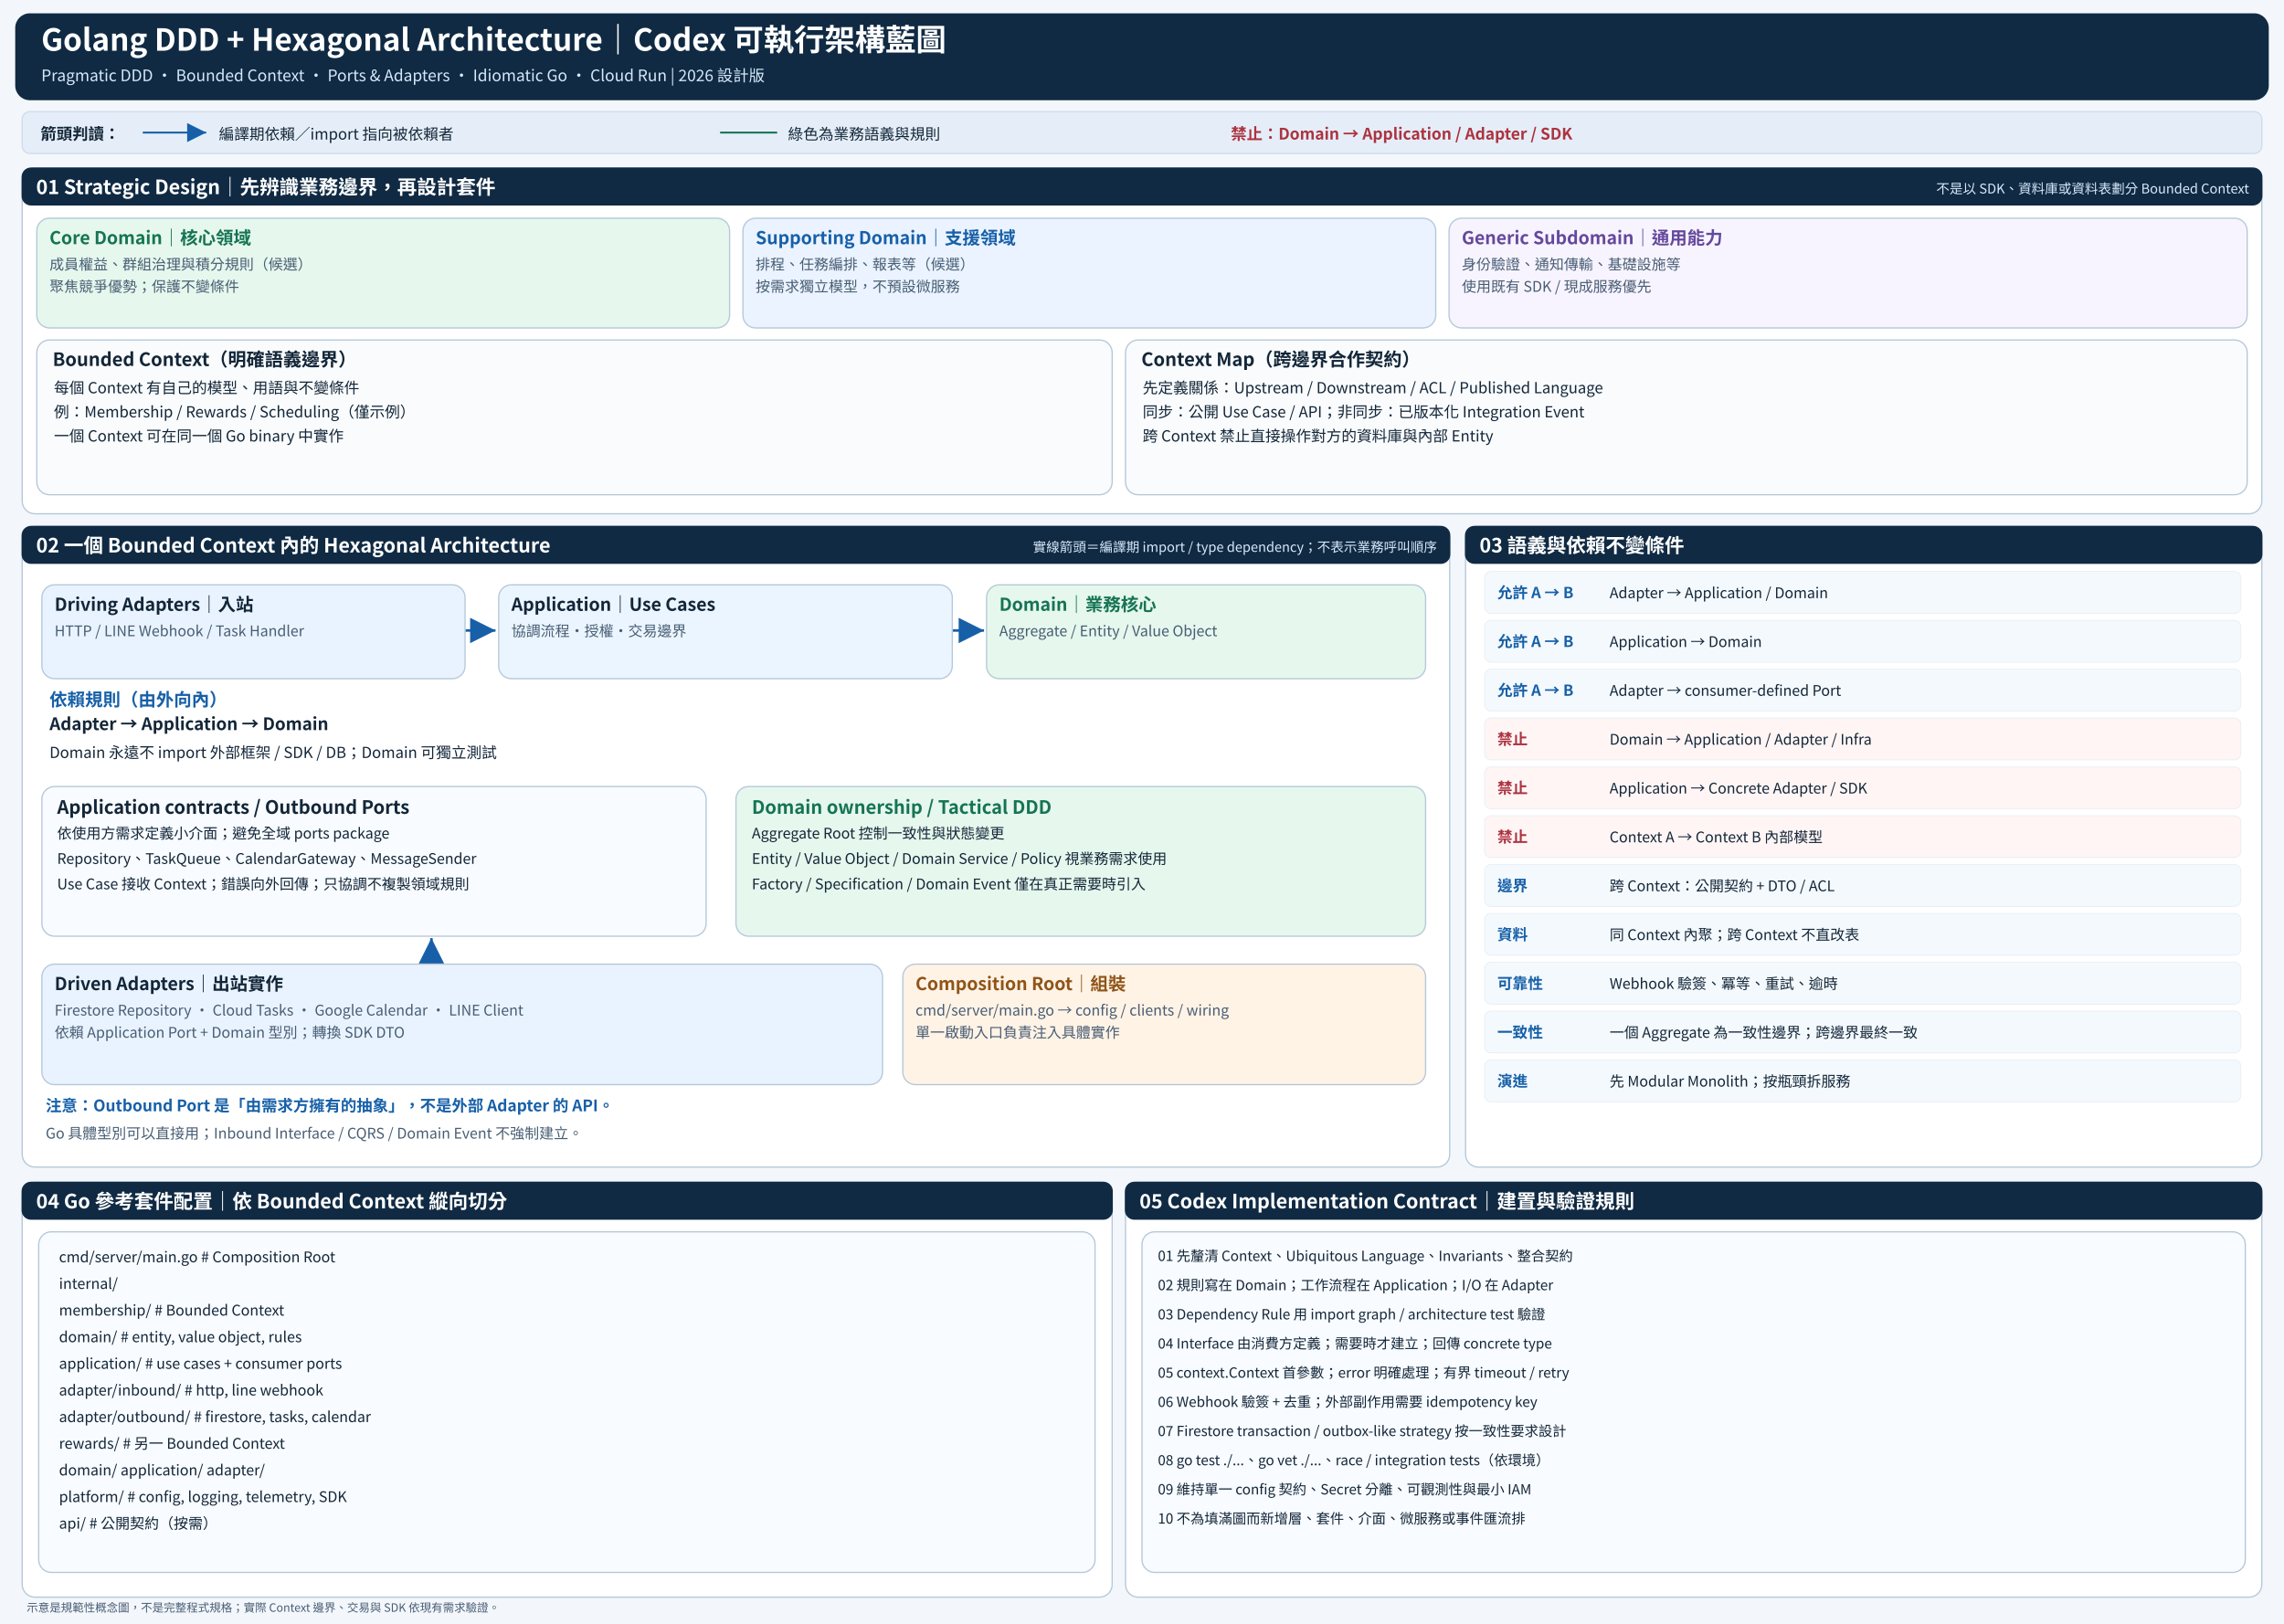
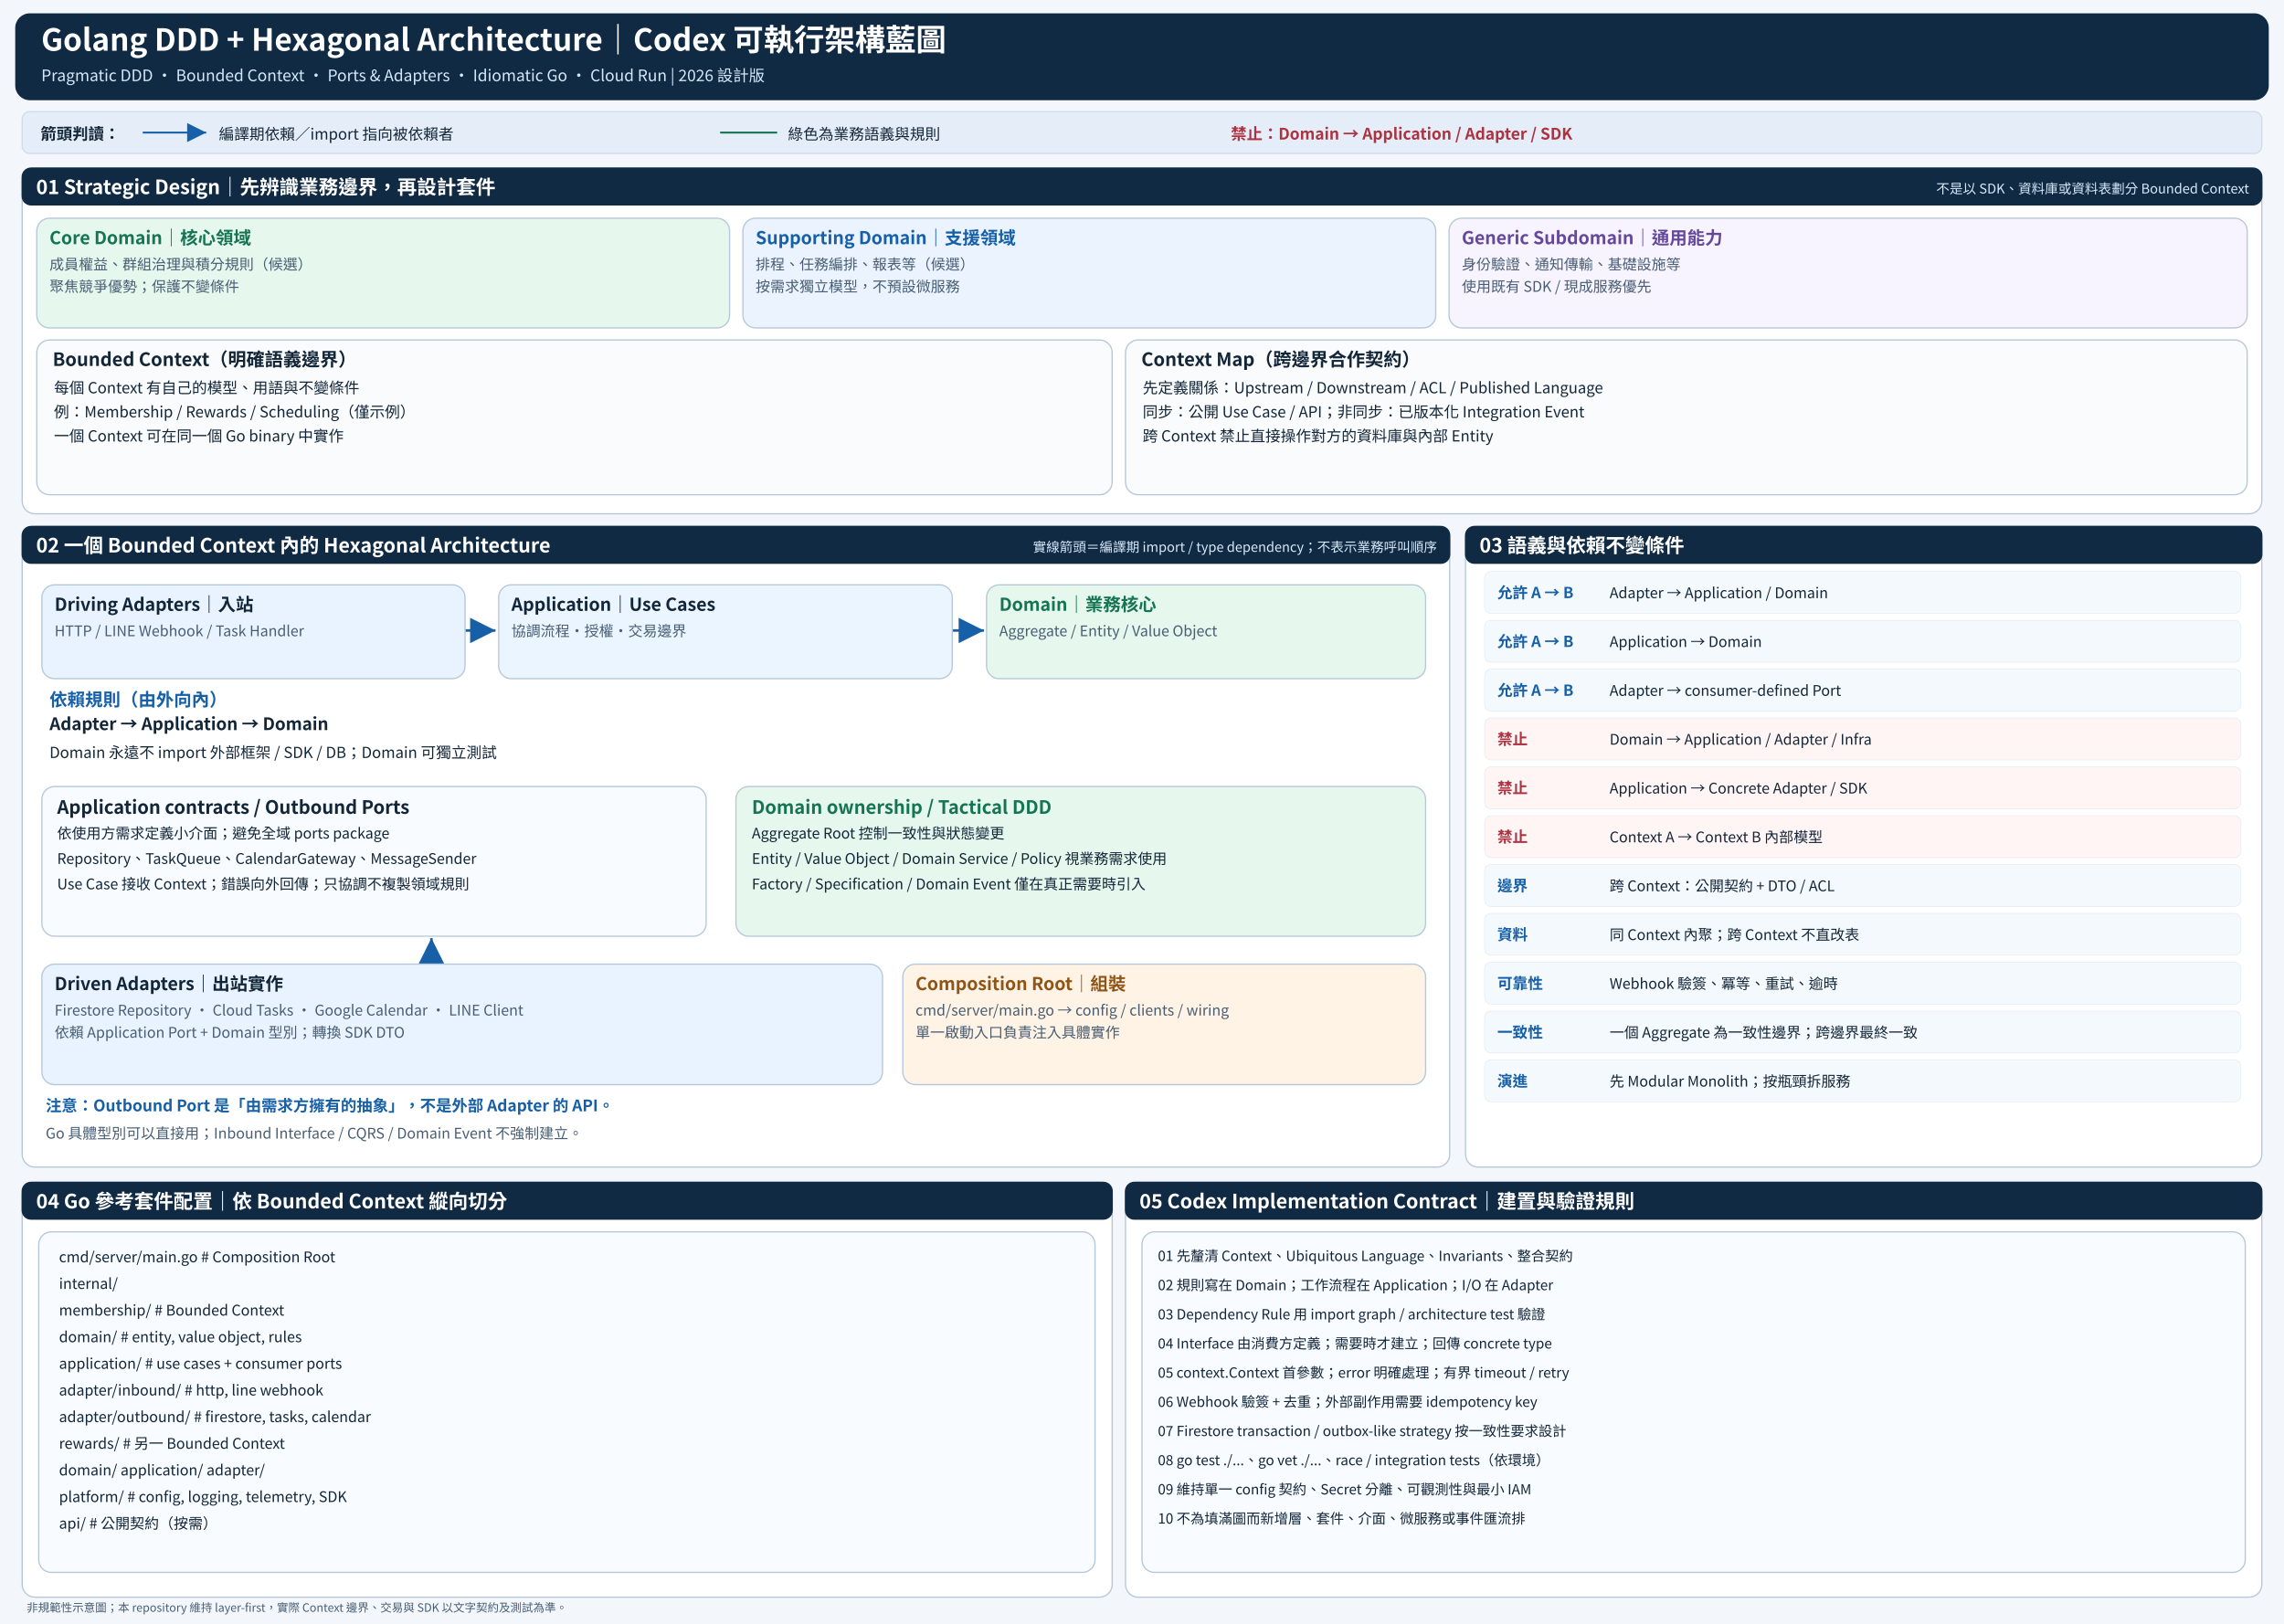
<svg xmlns="http://www.w3.org/2000/svg" baseProfile="full" height="2560" version="1.1" viewBox="0 0 3600 2560" width="3600">
  <defs>
    <marker id="arr" markerHeight="10" markerWidth="12" orient="auto" refX="10" refY="5">
      <path d="M0 0 L10 5 L0 10 Z" fill="#1760A8" />
    </marker>
  </defs>
  <rect fill="#F3F7FC" height="2560" width="3600" x="0" y="0" />
  <rect fill="#102A43" height="135" rx="22" ry="22" stroke="#102A43" stroke-width="2" width="3550" x="25" y="22" />
  <text fill="white" font-family="Noto Sans CJK TC, Noto Sans, sans-serif" font-size="48" font-weight="700" text-anchor="start" x="65" y="80">Golang DDD + Hexagonal Architecture｜Codex 可執行架構藍圖</text>
  <text fill="#D6E9FA" font-family="Noto Sans CJK TC, Noto Sans, sans-serif" font-size="25" font-weight="400" text-anchor="start" x="65" y="128">Pragmatic DDD · Bounded Context · Ports &amp; Adapters · Idiomatic Go · Cloud Run  |  2026 設計版</text>
  <rect fill="#E5EEF8" height="66" rx="12" ry="12" stroke="#CFDCEB" stroke-width="2" width="3530" x="35" y="176" />
  <text fill="#132638" font-family="Noto Sans CJK TC, Noto Sans, sans-serif" font-size="25" font-weight="700" text-anchor="start" x="64" y="220">箭頭判讀：</text>
  <line fill="none" marker-end="url(#arr)" stroke="#1760A8" stroke-width="3" x1="225" x2="325" y1="209" y2="209" />
  <text fill="#132638" font-family="Noto Sans CJK TC, Noto Sans, sans-serif" font-size="24" font-weight="400" text-anchor="start" x="345" y="220">編譯期依賴／import 指向被依賴者</text>
  <line fill="none" stroke="#157454" stroke-width="3" x1="1135" x2="1225" y1="209" y2="209" />
  <text fill="#132638" font-family="Noto Sans CJK TC, Noto Sans, sans-serif" font-size="24" font-weight="400" text-anchor="start" x="1242" y="220">綠色為業務語義與規則</text>
  <text fill="#AC3340" font-family="Noto Sans CJK TC, Noto Sans, sans-serif" font-size="25" font-weight="700" text-anchor="start" x="1940" y="220">禁止：Domain → Application / Adapter / SDK</text>
  <rect fill="white" height="545" rx="20" ry="20" stroke="#B6C8D8" stroke-width="2" width="3530" x="35" y="265" />
  <rect fill="#102A43" height="58" rx="14" ry="14" stroke="#102A43" stroke-width="2" width="3530" x="35" y="265" />
  <text fill="white" font-family="Noto Sans CJK TC, Noto Sans, sans-serif" font-size="31" font-weight="700" text-anchor="start" x="57" y="306">01  Strategic Design｜先辨識業務邊界，再設計套件</text>
  <text fill="#D9EAFB" font-family="Noto Sans CJK TC, Noto Sans, sans-serif" font-size="21" font-weight="400" text-anchor="end" x="3545" y="305">不是以 SDK、資料庫或資料表劃分 Bounded Context</text>
  <rect fill="#E6F7ED" height="173" rx="20" ry="20" stroke="#B6C8D8" stroke-width="2" width="1092" x="58" y="344" />
  <text fill="#157454" font-family="Noto Sans CJK TC, Noto Sans, sans-serif" font-size="28" font-weight="700" text-anchor="start" x="78" y="385">Core Domain｜核心領域</text>
  <text fill="#485D73" font-family="Noto Sans CJK TC, Noto Sans, sans-serif" font-size="23" font-weight="400" text-anchor="start" x="78" y="425">成員權益、群組治理與積分規則（候選）</text>
  <text fill="#485D73" font-family="Noto Sans CJK TC, Noto Sans, sans-serif" font-size="23" font-weight="400" text-anchor="start" x="78" y="460">聚焦競爭優勢；保護不變條件</text>
  <rect fill="#EAF3FF" height="173" rx="20" ry="20" stroke="#B6C8D8" stroke-width="2" width="1092" x="1171" y="344" />
  <text fill="#1760A8" font-family="Noto Sans CJK TC, Noto Sans, sans-serif" font-size="28" font-weight="700" text-anchor="start" x="1191" y="385">Supporting Domain｜支援領域</text>
  <text fill="#485D73" font-family="Noto Sans CJK TC, Noto Sans, sans-serif" font-size="23" font-weight="400" text-anchor="start" x="1191" y="425">排程、任務編排、報表等（候選）</text>
  <text fill="#485D73" font-family="Noto Sans CJK TC, Noto Sans, sans-serif" font-size="23" font-weight="400" text-anchor="start" x="1191" y="460">按需求獨立模型，不預設微服務</text>
  <rect fill="#F7F4FF" height="173" rx="20" ry="20" stroke="#B6C8D8" stroke-width="2" width="1258" x="2284" y="344" />
  <text fill="#65489C" font-family="Noto Sans CJK TC, Noto Sans, sans-serif" font-size="28" font-weight="700" text-anchor="start" x="2304" y="385">Generic Subdomain｜通用能力</text>
  <text fill="#485D73" font-family="Noto Sans CJK TC, Noto Sans, sans-serif" font-size="23" font-weight="400" text-anchor="start" x="2304" y="425">身份驗證、通知傳輸、基礎設施等</text>
  <text fill="#485D73" font-family="Noto Sans CJK TC, Noto Sans, sans-serif" font-size="23" font-weight="400" text-anchor="start" x="2304" y="460">使用既有 SDK / 現成服務優先</text>
  <rect fill="#F9FBFD" height="244" rx="20" ry="20" stroke="#B6C8D8" stroke-width="2" width="1695" x="58" y="536" />
  <text fill="#132638" font-family="Noto Sans CJK TC, Noto Sans, sans-serif" font-size="29" font-weight="700" text-anchor="start" x="83" y="577">Bounded Context（明確語義邊界）</text>
  <text fill="#132638" font-family="Noto Sans CJK TC, Noto Sans, sans-serif" font-size="24" font-weight="400" text-anchor="start" x="85" y="620">每個 Context 有自己的模型、用語與不變條件</text>
  <text fill="#132638" font-family="Noto Sans CJK TC, Noto Sans, sans-serif" font-size="24" font-weight="400" text-anchor="start" x="85" y="658">例：Membership / Rewards / Scheduling（僅示例）</text>
  <text fill="#132638" font-family="Noto Sans CJK TC, Noto Sans, sans-serif" font-size="24" font-weight="400" text-anchor="start" x="85" y="696">一個 Context 可在同一個 Go binary 中實作</text>
  <rect fill="#F9FBFD" height="244" rx="20" ry="20" stroke="#B6C8D8" stroke-width="2" width="1768" x="1774" y="536" />
  <text fill="#132638" font-family="Noto Sans CJK TC, Noto Sans, sans-serif" font-size="29" font-weight="700" text-anchor="start" x="1799" y="577">Context Map（跨邊界合作契約）</text>
  <text fill="#132638" font-family="Noto Sans CJK TC, Noto Sans, sans-serif" font-size="24" font-weight="400" text-anchor="start" x="1801" y="620">先定義關係：Upstream / Downstream / ACL / Published Language</text>
  <text fill="#132638" font-family="Noto Sans CJK TC, Noto Sans, sans-serif" font-size="24" font-weight="400" text-anchor="start" x="1801" y="658">同步：公開 Use Case / API；非同步：已版本化 Integration Event</text>
  <text fill="#132638" font-family="Noto Sans CJK TC, Noto Sans, sans-serif" font-size="24" font-weight="400" text-anchor="start" x="1801" y="696">跨 Context 禁止直接操作對方的資料庫與內部 Entity</text>
  <rect fill="white" height="1010" rx="20" ry="20" stroke="#B6C8D8" stroke-width="2" width="2250" x="35" y="830" />
  <rect fill="#102A43" height="58" rx="14" ry="14" stroke="#102A43" stroke-width="2" width="2250" x="35" y="830" />
  <text fill="white" font-family="Noto Sans CJK TC, Noto Sans, sans-serif" font-size="31" font-weight="700" text-anchor="start" x="57" y="871">02  一個 Bounded Context 內的 Hexagonal Architecture</text>
  <text fill="#D9EAFB" font-family="Noto Sans CJK TC, Noto Sans, sans-serif" font-size="21" font-weight="400" text-anchor="end" x="2265" y="870">實線箭頭＝編譯期 import / type dependency；不表示業務呼叫順序</text>
  <rect fill="#E9F3FF" height="148" rx="20" ry="20" stroke="#B6C8D8" stroke-width="2" width="667" x="66" y="922" />
  <text fill="#132638" font-family="Noto Sans CJK TC, Noto Sans, sans-serif" font-size="28" font-weight="700" text-anchor="start" x="86" y="963">Driving Adapters｜入站</text>
  <text fill="#485D73" font-family="Noto Sans CJK TC, Noto Sans, sans-serif" font-size="23" font-weight="400" text-anchor="start" x="86" y="1003">HTTP / LINE Webhook / Task Handler</text>
  <rect fill="#EBF5FF" height="148" rx="20" ry="20" stroke="#B6C8D8" stroke-width="2" width="715" x="786" y="922" />
  <text fill="#132638" font-family="Noto Sans CJK TC, Noto Sans, sans-serif" font-size="28" font-weight="700" text-anchor="start" x="806" y="963">Application｜Use Cases</text>
  <text fill="#485D73" font-family="Noto Sans CJK TC, Noto Sans, sans-serif" font-size="23" font-weight="400" text-anchor="start" x="806" y="1003">協調流程・授權・交易邊界</text>
  <rect fill="#E6F7ED" height="148" rx="20" ry="20" stroke="#B6C8D8" stroke-width="2" width="692" x="1555" y="922" />
  <text fill="#157454" font-family="Noto Sans CJK TC, Noto Sans, sans-serif" font-size="28" font-weight="700" text-anchor="start" x="1575" y="963">Domain｜業務核心</text>
  <text fill="#485D73" font-family="Noto Sans CJK TC, Noto Sans, sans-serif" font-size="23" font-weight="400" text-anchor="start" x="1575" y="1003">Aggregate / Entity / Value Object</text>
  <path d="M 734,994 L 781,994" fill="none" marker-end="url(#arr)" stroke="#1760A8" stroke-dasharray="none" stroke-width="4" />
  <path d="M 1502,994 L 1551,994" fill="none" marker-end="url(#arr)" stroke="#1760A8" stroke-dasharray="none" stroke-width="4" />
  <text fill="#1760A8" font-family="Noto Sans CJK TC, Noto Sans, sans-serif" font-size="28" font-weight="700" text-anchor="start" x="78" y="1113">依賴規則（由外向內）</text>
  <text fill="#132638" font-family="Noto Sans CJK TC, Noto Sans, sans-serif" font-size="27" font-weight="700" text-anchor="start" x="78" y="1151">Adapter → Application → Domain</text>
  <text fill="#132638" font-family="Noto Sans CJK TC, Noto Sans, sans-serif" font-size="24" font-weight="400" text-anchor="start" x="78" y="1195">Domain 永遠不 import 外部框架 / SDK / DB；Domain 可獨立測試</text>
  <rect fill="#F8FBFF" height="236" rx="20" ry="20" stroke="#B6C8D8" stroke-width="2" width="1047" x="66" y="1240" />
  <text fill="#132638" font-family="Noto Sans CJK TC, Noto Sans, sans-serif" font-size="29" font-weight="700" text-anchor="start" x="90" y="1283">Application contracts / Outbound Ports</text>
  <text fill="#132638" font-family="Noto Sans CJK TC, Noto Sans, sans-serif" font-size="23" font-weight="400" text-anchor="start" x="90" y="1322">依使用方需求定義小介面；避免全域 ports package</text>
  <text fill="#132638" font-family="Noto Sans CJK TC, Noto Sans, sans-serif" font-size="23" font-weight="400" text-anchor="start" x="90" y="1362">Repository、TaskQueue、CalendarGateway、MessageSender</text>
  <text fill="#132638" font-family="Noto Sans CJK TC, Noto Sans, sans-serif" font-size="23" font-weight="400" text-anchor="start" x="90" y="1402">Use Case 接收 Context；錯誤向外回傳；只協調不複製領域規則</text>
  <rect fill="#E6F7ED" height="236" rx="20" ry="20" stroke="#B6C8D8" stroke-width="2" width="1087" x="1160" y="1240" />
  <text fill="#157454" font-family="Noto Sans CJK TC, Noto Sans, sans-serif" font-size="29" font-weight="700" text-anchor="start" x="1185" y="1283">Domain ownership / Tactical DDD</text>
  <text fill="#132638" font-family="Noto Sans CJK TC, Noto Sans, sans-serif" font-size="23" font-weight="400" text-anchor="start" x="1185" y="1322">Aggregate Root 控制一致性與狀態變更</text>
  <text fill="#132638" font-family="Noto Sans CJK TC, Noto Sans, sans-serif" font-size="23" font-weight="400" text-anchor="start" x="1185" y="1362">Entity / Value Object / Domain Service / Policy 視業務需求使用</text>
  <text fill="#132638" font-family="Noto Sans CJK TC, Noto Sans, sans-serif" font-size="23" font-weight="400" text-anchor="start" x="1185" y="1402">Factory / Specification / Domain Event 僅在真正需要時引入</text>
  <rect fill="#E9F3FF" height="190" rx="20" ry="20" stroke="#B6C8D8" stroke-width="2" width="1325" x="66" y="1520" />
  <text fill="#132638" font-family="Noto Sans CJK TC, Noto Sans, sans-serif" font-size="28" font-weight="700" text-anchor="start" x="86" y="1561">Driven Adapters｜出站實作</text>
  <text fill="#485D73" font-family="Noto Sans CJK TC, Noto Sans, sans-serif" font-size="23" font-weight="400" text-anchor="start" x="86" y="1601">Firestore Repository · Cloud Tasks · Google Calendar · LINE Client</text>
  <text fill="#485D73" font-family="Noto Sans CJK TC, Noto Sans, sans-serif" font-size="23" font-weight="400" text-anchor="start" x="86" y="1636">依賴 Application Port + Domain 型別；轉換 SDK DTO</text>
  <rect fill="#FFF3E6" height="190" rx="20" ry="20" stroke="#B6C8D8" stroke-width="2" width="824" x="1423" y="1520" />
  <text fill="#8F5417" font-family="Noto Sans CJK TC, Noto Sans, sans-serif" font-size="28" font-weight="700" text-anchor="start" x="1443" y="1561">Composition Root｜組裝</text>
  <text fill="#485D73" font-family="Noto Sans CJK TC, Noto Sans, sans-serif" font-size="23" font-weight="400" text-anchor="start" x="1443" y="1601">cmd/server/main.go → config / clients / wiring</text>
  <text fill="#485D73" font-family="Noto Sans CJK TC, Noto Sans, sans-serif" font-size="23" font-weight="400" text-anchor="start" x="1443" y="1636">單一啟動入口負責注入具體實作</text>
  <path d="M 680,1518 L 680,1479" fill="none" marker-end="url(#arr)" stroke="#1760A8" stroke-dasharray="none" stroke-width="4" />
  <text fill="#1760A8" font-family="Noto Sans CJK TC, Noto Sans, sans-serif" font-size="25" font-weight="700" text-anchor="start" x="72" y="1752">注意：Outbound Port 是「由需求方擁有的抽象」，不是外部 Adapter 的 API。</text>
  <text fill="#485D73" font-family="Noto Sans CJK TC, Noto Sans, sans-serif" font-size="23" font-weight="400" text-anchor="start" x="72" y="1795">Go 具體型別可以直接用；Inbound Interface / CQRS / Domain Event 不強制建立。</text>
  <rect fill="white" height="1010" rx="20" ry="20" stroke="#B6C8D8" stroke-width="2" width="1255" x="2310" y="830" />
  <rect fill="#102A43" height="58" rx="14" ry="14" stroke="#102A43" stroke-width="2" width="1255" x="2310" y="830" />
  <text fill="white" font-family="Noto Sans CJK TC, Noto Sans, sans-serif" font-size="31" font-weight="700" text-anchor="start" x="2332" y="871">03  語義與依賴不變條件</text>
  <rect fill="#F4F9FD" height="66" rx="10" ry="10" stroke="#E2EAF2" stroke-width="1" width="1192" x="2340" y="901" />
  <text fill="#1760A8" font-family="Noto Sans CJK TC, Noto Sans, sans-serif" font-size="24" font-weight="700" text-anchor="start" x="2360" y="943">允許 A → B</text>
  <text fill="#132638" font-family="Noto Sans CJK TC, Noto Sans, sans-serif" font-size="23" font-weight="400" text-anchor="start" x="2537" y="943">Adapter → Application / Domain</text>
  <rect fill="#F4F9FD" height="66" rx="10" ry="10" stroke="#E2EAF2" stroke-width="1" width="1192" x="2340" y="978" />
  <text fill="#1760A8" font-family="Noto Sans CJK TC, Noto Sans, sans-serif" font-size="24" font-weight="700" text-anchor="start" x="2360" y="1020">允許 A → B</text>
  <text fill="#132638" font-family="Noto Sans CJK TC, Noto Sans, sans-serif" font-size="23" font-weight="400" text-anchor="start" x="2537" y="1020">Application → Domain</text>
  <rect fill="#F4F9FD" height="66" rx="10" ry="10" stroke="#E2EAF2" stroke-width="1" width="1192" x="2340" y="1055" />
  <text fill="#1760A8" font-family="Noto Sans CJK TC, Noto Sans, sans-serif" font-size="24" font-weight="700" text-anchor="start" x="2360" y="1097">允許 A → B</text>
  <text fill="#132638" font-family="Noto Sans CJK TC, Noto Sans, sans-serif" font-size="23" font-weight="400" text-anchor="start" x="2537" y="1097">Adapter → consumer-defined Port</text>
  <rect fill="#FFF5F5" height="66" rx="10" ry="10" stroke="#E2EAF2" stroke-width="1" width="1192" x="2340" y="1132" />
  <text fill="#AC3340" font-family="Noto Sans CJK TC, Noto Sans, sans-serif" font-size="24" font-weight="700" text-anchor="start" x="2360" y="1174">禁止</text>
  <text fill="#132638" font-family="Noto Sans CJK TC, Noto Sans, sans-serif" font-size="23" font-weight="400" text-anchor="start" x="2537" y="1174">Domain → Application / Adapter / Infra</text>
  <rect fill="#FFF5F5" height="66" rx="10" ry="10" stroke="#E2EAF2" stroke-width="1" width="1192" x="2340" y="1209" />
  <text fill="#AC3340" font-family="Noto Sans CJK TC, Noto Sans, sans-serif" font-size="24" font-weight="700" text-anchor="start" x="2360" y="1251">禁止</text>
  <text fill="#132638" font-family="Noto Sans CJK TC, Noto Sans, sans-serif" font-size="23" font-weight="400" text-anchor="start" x="2537" y="1251">Application → Concrete Adapter / SDK</text>
  <rect fill="#FFF5F5" height="66" rx="10" ry="10" stroke="#E2EAF2" stroke-width="1" width="1192" x="2340" y="1286" />
  <text fill="#AC3340" font-family="Noto Sans CJK TC, Noto Sans, sans-serif" font-size="24" font-weight="700" text-anchor="start" x="2360" y="1328">禁止</text>
  <text fill="#132638" font-family="Noto Sans CJK TC, Noto Sans, sans-serif" font-size="23" font-weight="400" text-anchor="start" x="2537" y="1328">Context A → Context B 內部模型</text>
  <rect fill="#F4F9FD" height="66" rx="10" ry="10" stroke="#E2EAF2" stroke-width="1" width="1192" x="2340" y="1363" />
  <text fill="#1760A8" font-family="Noto Sans CJK TC, Noto Sans, sans-serif" font-size="24" font-weight="700" text-anchor="start" x="2360" y="1405">邊界</text>
  <text fill="#132638" font-family="Noto Sans CJK TC, Noto Sans, sans-serif" font-size="23" font-weight="400" text-anchor="start" x="2537" y="1405">跨 Context：公開契約 + DTO / ACL</text>
  <rect fill="#F4F9FD" height="66" rx="10" ry="10" stroke="#E2EAF2" stroke-width="1" width="1192" x="2340" y="1440" />
  <text fill="#1760A8" font-family="Noto Sans CJK TC, Noto Sans, sans-serif" font-size="24" font-weight="700" text-anchor="start" x="2360" y="1482">資料</text>
  <text fill="#132638" font-family="Noto Sans CJK TC, Noto Sans, sans-serif" font-size="23" font-weight="400" text-anchor="start" x="2537" y="1482">同 Context 內聚；跨 Context 不直改表</text>
  <rect fill="#F4F9FD" height="66" rx="10" ry="10" stroke="#E2EAF2" stroke-width="1" width="1192" x="2340" y="1517" />
  <text fill="#1760A8" font-family="Noto Sans CJK TC, Noto Sans, sans-serif" font-size="24" font-weight="700" text-anchor="start" x="2360" y="1559">可靠性</text>
  <text fill="#132638" font-family="Noto Sans CJK TC, Noto Sans, sans-serif" font-size="23" font-weight="400" text-anchor="start" x="2537" y="1559">Webhook 驗簽、冪等、重試、逾時</text>
  <rect fill="#F4F9FD" height="66" rx="10" ry="10" stroke="#E2EAF2" stroke-width="1" width="1192" x="2340" y="1594" />
  <text fill="#1760A8" font-family="Noto Sans CJK TC, Noto Sans, sans-serif" font-size="24" font-weight="700" text-anchor="start" x="2360" y="1636">一致性</text>
  <text fill="#132638" font-family="Noto Sans CJK TC, Noto Sans, sans-serif" font-size="23" font-weight="400" text-anchor="start" x="2537" y="1636">一個 Aggregate 為一致性邊界；跨邊界最終一致</text>
  <rect fill="#F4F9FD" height="66" rx="10" ry="10" stroke="#E2EAF2" stroke-width="1" width="1192" x="2340" y="1671" />
  <text fill="#1760A8" font-family="Noto Sans CJK TC, Noto Sans, sans-serif" font-size="24" font-weight="700" text-anchor="start" x="2360" y="1713">演進</text>
  <text fill="#132638" font-family="Noto Sans CJK TC, Noto Sans, sans-serif" font-size="23" font-weight="400" text-anchor="start" x="2537" y="1713">先 Modular Monolith；按瓶頸拆服務</text>
  <rect fill="white" height="654" rx="20" ry="20" stroke="#B6C8D8" stroke-width="2" width="1718" x="35" y="1864" />
  <rect fill="#102A43" height="58" rx="14" ry="14" stroke="#102A43" stroke-width="2" width="1718" x="35" y="1864" />
  <text fill="white" font-family="Noto Sans CJK TC, Noto Sans, sans-serif" font-size="31" font-weight="700" text-anchor="start" x="57" y="1905">04  Go 參考套件配置｜依 Bounded Context 縱向切分</text>
  <rect fill="#F8FBFF" height="537" rx="20" ry="20" stroke="#B6C8D8" stroke-width="2" width="1665" x="61" y="1942" />
  <text fill="#132638" font-family="Noto Sans CJK TC, Noto Sans, sans-serif" font-size="23" font-weight="400" text-anchor="start" x="93" y="1990">cmd/server/main.go                 # Composition Root</text>
  <text fill="#132638" font-family="Noto Sans CJK TC, Noto Sans, sans-serif" font-size="23" font-weight="400" text-anchor="start" x="93" y="2032">internal/</text>
  <text fill="#132638" font-family="Noto Sans CJK TC, Noto Sans, sans-serif" font-size="23" font-weight="400" text-anchor="start" x="93" y="2074">  membership/                      # Bounded Context</text>
  <text fill="#132638" font-family="Noto Sans CJK TC, Noto Sans, sans-serif" font-size="23" font-weight="400" text-anchor="start" x="93" y="2116">    domain/                        # entity, value object, rules</text>
  <text fill="#132638" font-family="Noto Sans CJK TC, Noto Sans, sans-serif" font-size="23" font-weight="400" text-anchor="start" x="93" y="2158">    application/                   # use cases + consumer ports</text>
  <text fill="#132638" font-family="Noto Sans CJK TC, Noto Sans, sans-serif" font-size="23" font-weight="400" text-anchor="start" x="93" y="2200">    adapter/inbound/               # http, line webhook</text>
  <text fill="#132638" font-family="Noto Sans CJK TC, Noto Sans, sans-serif" font-size="23" font-weight="400" text-anchor="start" x="93" y="2242">    adapter/outbound/              # firestore, tasks, calendar</text>
  <text fill="#132638" font-family="Noto Sans CJK TC, Noto Sans, sans-serif" font-size="23" font-weight="400" text-anchor="start" x="93" y="2284">  rewards/                         # 另一 Bounded Context</text>
  <text fill="#132638" font-family="Noto Sans CJK TC, Noto Sans, sans-serif" font-size="23" font-weight="400" text-anchor="start" x="93" y="2326">    domain/  application/  adapter/</text>
  <text fill="#132638" font-family="Noto Sans CJK TC, Noto Sans, sans-serif" font-size="23" font-weight="400" text-anchor="start" x="93" y="2368">  platform/                        # config, logging, telemetry, SDK</text>
  <text fill="#132638" font-family="Noto Sans CJK TC, Noto Sans, sans-serif" font-size="23" font-weight="400" text-anchor="start" x="93" y="2410">api/                                # 公開契約（按需）</text>
  <rect fill="white" height="654" rx="20" ry="20" stroke="#B6C8D8" stroke-width="2" width="1791" x="1774" y="1864" />
  <rect fill="#102A43" height="58" rx="14" ry="14" stroke="#102A43" stroke-width="2" width="1791" x="1774" y="1864" />
  <text fill="white" font-family="Noto Sans CJK TC, Noto Sans, sans-serif" font-size="31" font-weight="700" text-anchor="start" x="1796" y="1905">05  Codex Implementation Contract｜建置與驗證規則</text>
  <rect fill="#F8FBFF" height="537" rx="20" ry="20" stroke="#B6C8D8" stroke-width="2" width="1739" x="1800" y="1942" />
  <text fill="#132638" font-family="Noto Sans CJK TC, Noto Sans, sans-serif" font-size="22" font-weight="400" text-anchor="start" x="1825" y="1988">01  先釐清 Context、Ubiquitous Language、Invariants、整合契約</text>
  <text fill="#132638" font-family="Noto Sans CJK TC, Noto Sans, sans-serif" font-size="22" font-weight="400" text-anchor="start" x="1825" y="2034">02  規則寫在 Domain；工作流程在 Application；I/O 在 Adapter</text>
  <text fill="#132638" font-family="Noto Sans CJK TC, Noto Sans, sans-serif" font-size="22" font-weight="400" text-anchor="start" x="1825" y="2080">03  Dependency Rule 用 import graph / architecture test 驗證</text>
  <text fill="#132638" font-family="Noto Sans CJK TC, Noto Sans, sans-serif" font-size="22" font-weight="400" text-anchor="start" x="1825" y="2126">04  Interface 由消費方定義；需要時才建立；回傳 concrete type</text>
  <text fill="#132638" font-family="Noto Sans CJK TC, Noto Sans, sans-serif" font-size="22" font-weight="400" text-anchor="start" x="1825" y="2172">05  context.Context 首參數；error 明確處理；有界 timeout / retry</text>
  <text fill="#132638" font-family="Noto Sans CJK TC, Noto Sans, sans-serif" font-size="22" font-weight="400" text-anchor="start" x="1825" y="2218">06  Webhook 驗簽 + 去重；外部副作用需要 idempotency key</text>
  <text fill="#132638" font-family="Noto Sans CJK TC, Noto Sans, sans-serif" font-size="22" font-weight="400" text-anchor="start" x="1825" y="2264">07  Firestore transaction / outbox-like strategy 按一致性要求設計</text>
  <text fill="#132638" font-family="Noto Sans CJK TC, Noto Sans, sans-serif" font-size="22" font-weight="400" text-anchor="start" x="1825" y="2310">08  go test ./...、go vet ./...、race / integration tests（依環境）</text>
  <text fill="#132638" font-family="Noto Sans CJK TC, Noto Sans, sans-serif" font-size="22" font-weight="400" text-anchor="start" x="1825" y="2356">09  維持單一 config 契約、Secret 分離、可觀測性與最小 IAM</text>
  <text fill="#132638" font-family="Noto Sans CJK TC, Noto Sans, sans-serif" font-size="22" font-weight="400" text-anchor="start" x="1825" y="2402">10  不為填滿圖而新增層、套件、介面、微服務或事件匯流排</text>
-   <text fill="#485D73" font-family="Noto Sans CJK TC, Noto Sans, sans-serif" font-size="18" font-weight="400" text-anchor="start" x="42" y="2541">示意是規範性概念圖，不是完整程式規格；實際 Context 邊界、交易與 SDK 依現有需求驗證。</text>
+   <text fill="#485D73" font-family="Noto Sans CJK TC, Noto Sans, sans-serif" font-size="18" font-weight="400" text-anchor="start" x="42" y="2541">非規範性示意圖；本 repository 維持 layer-first，實際 Context 邊界、交易與 SDK 以文字契約及測試為準。</text>
</svg>
